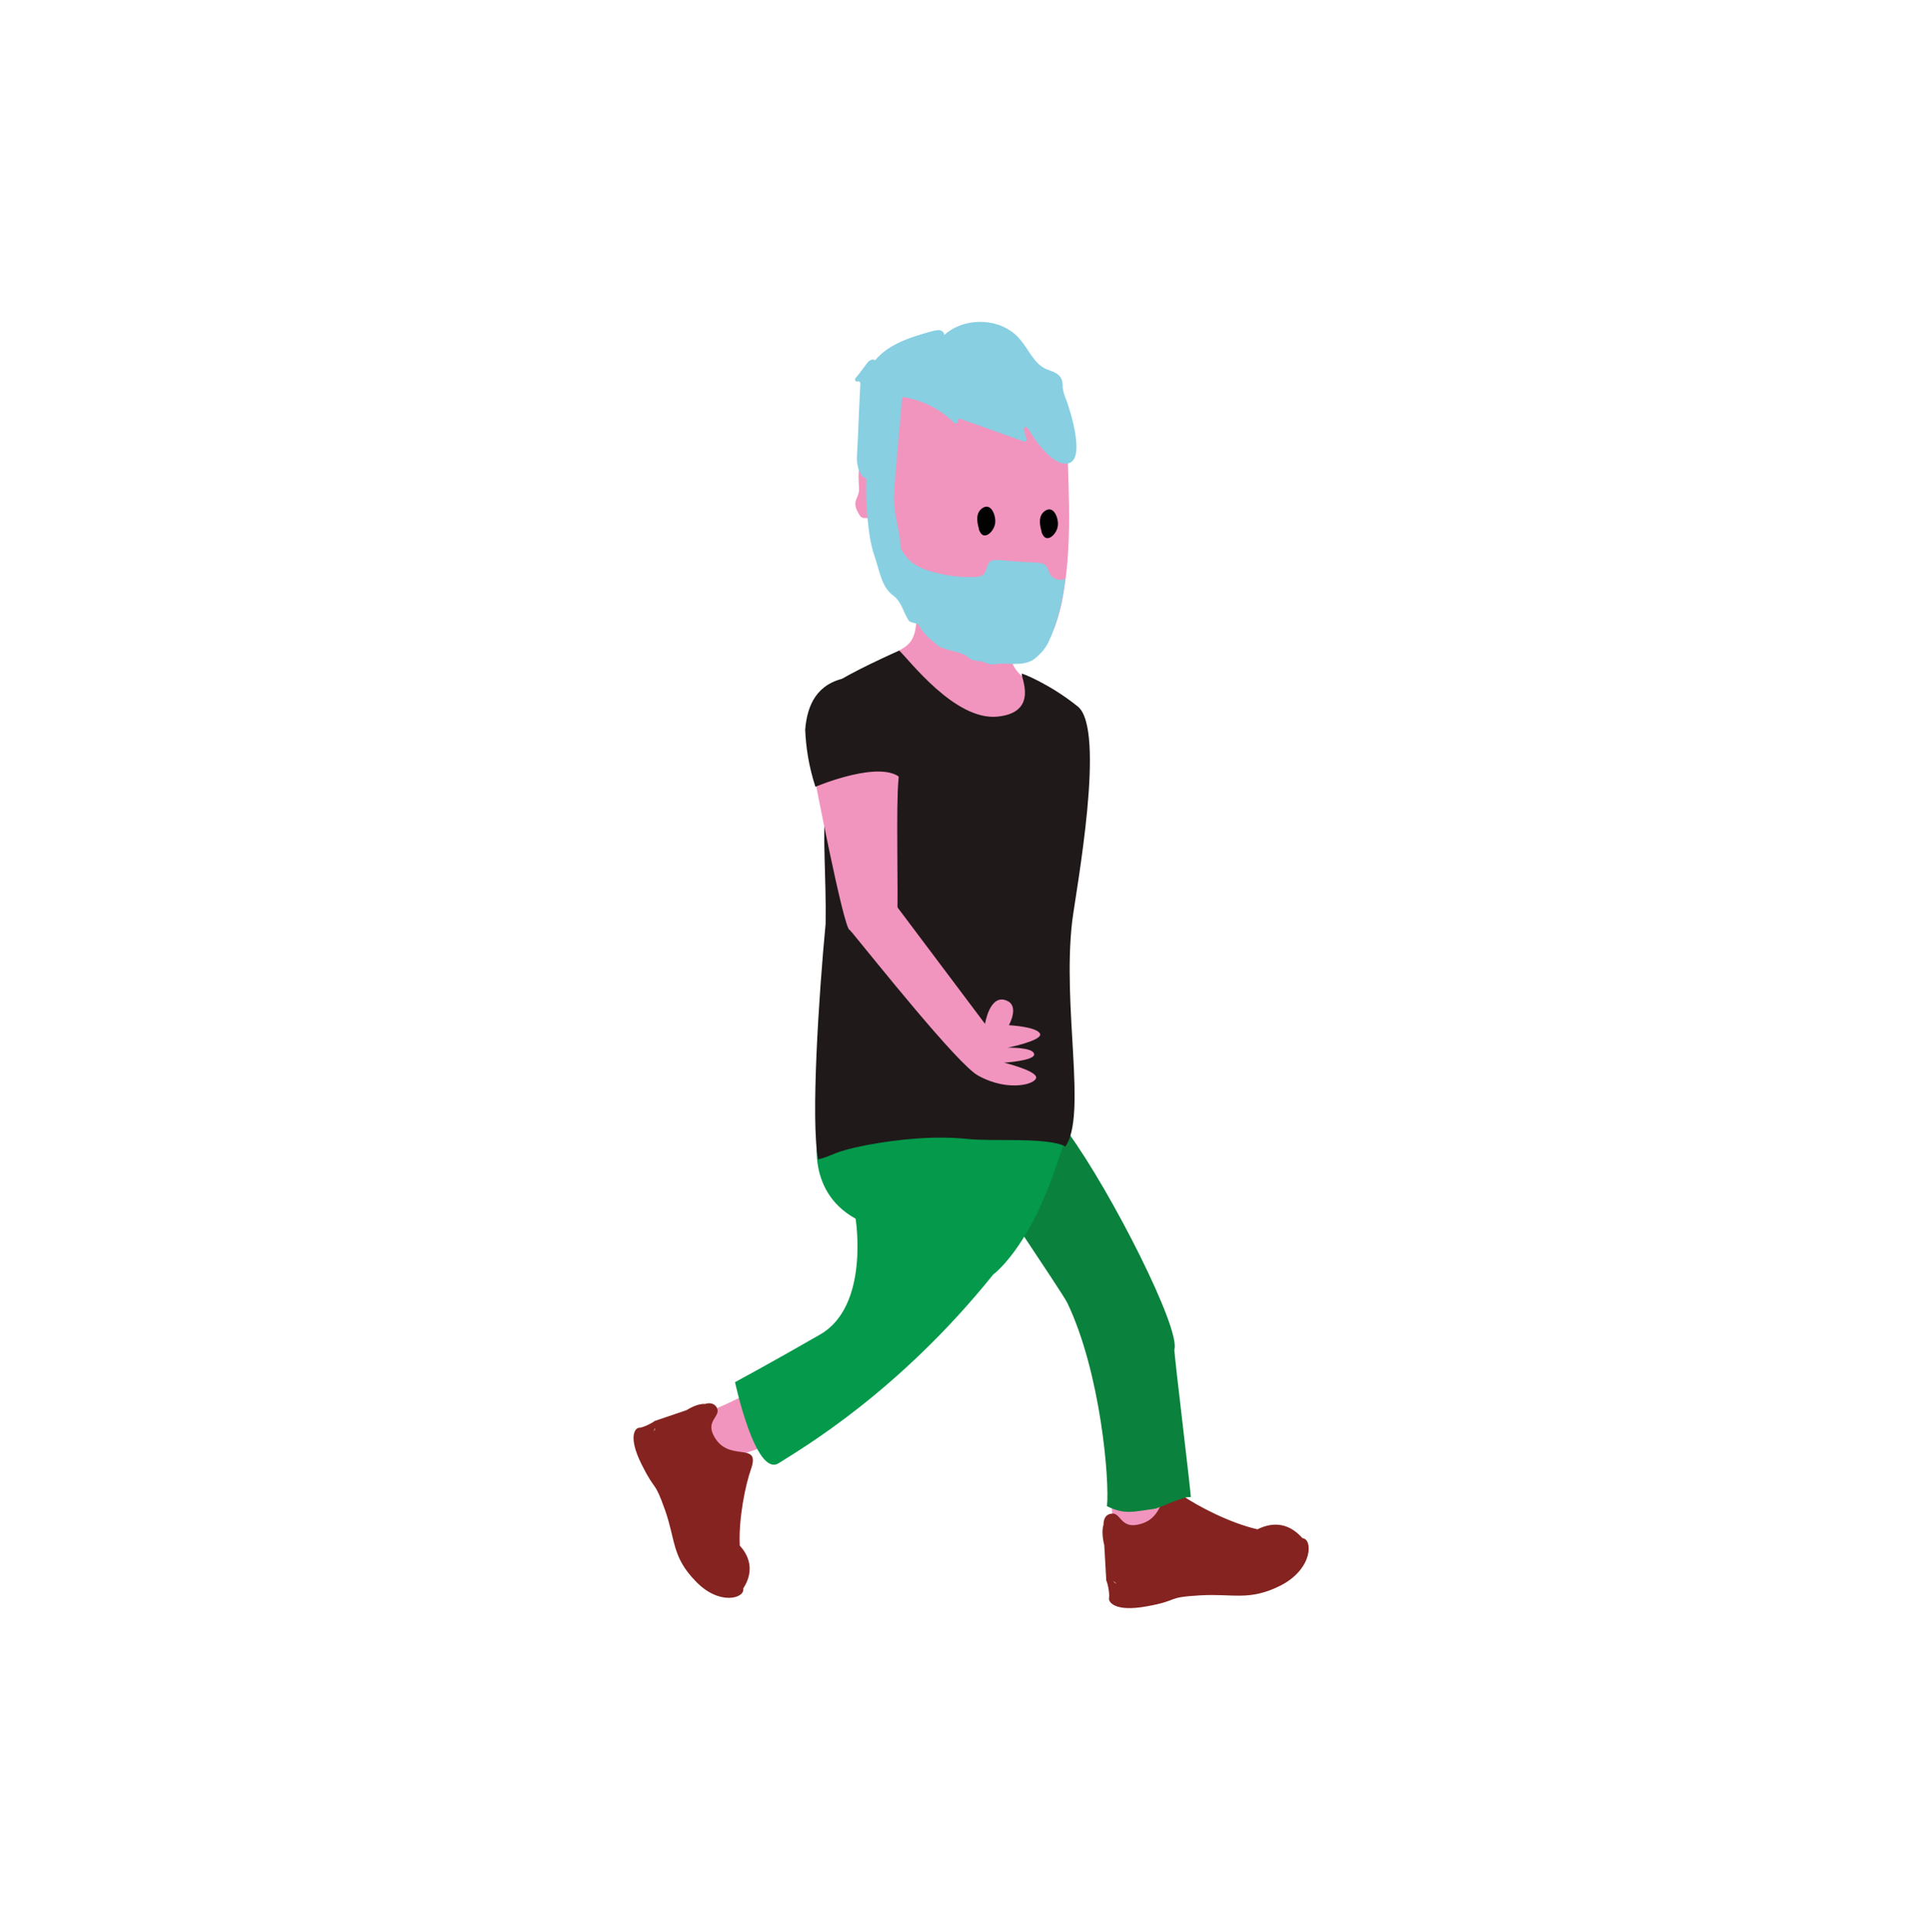
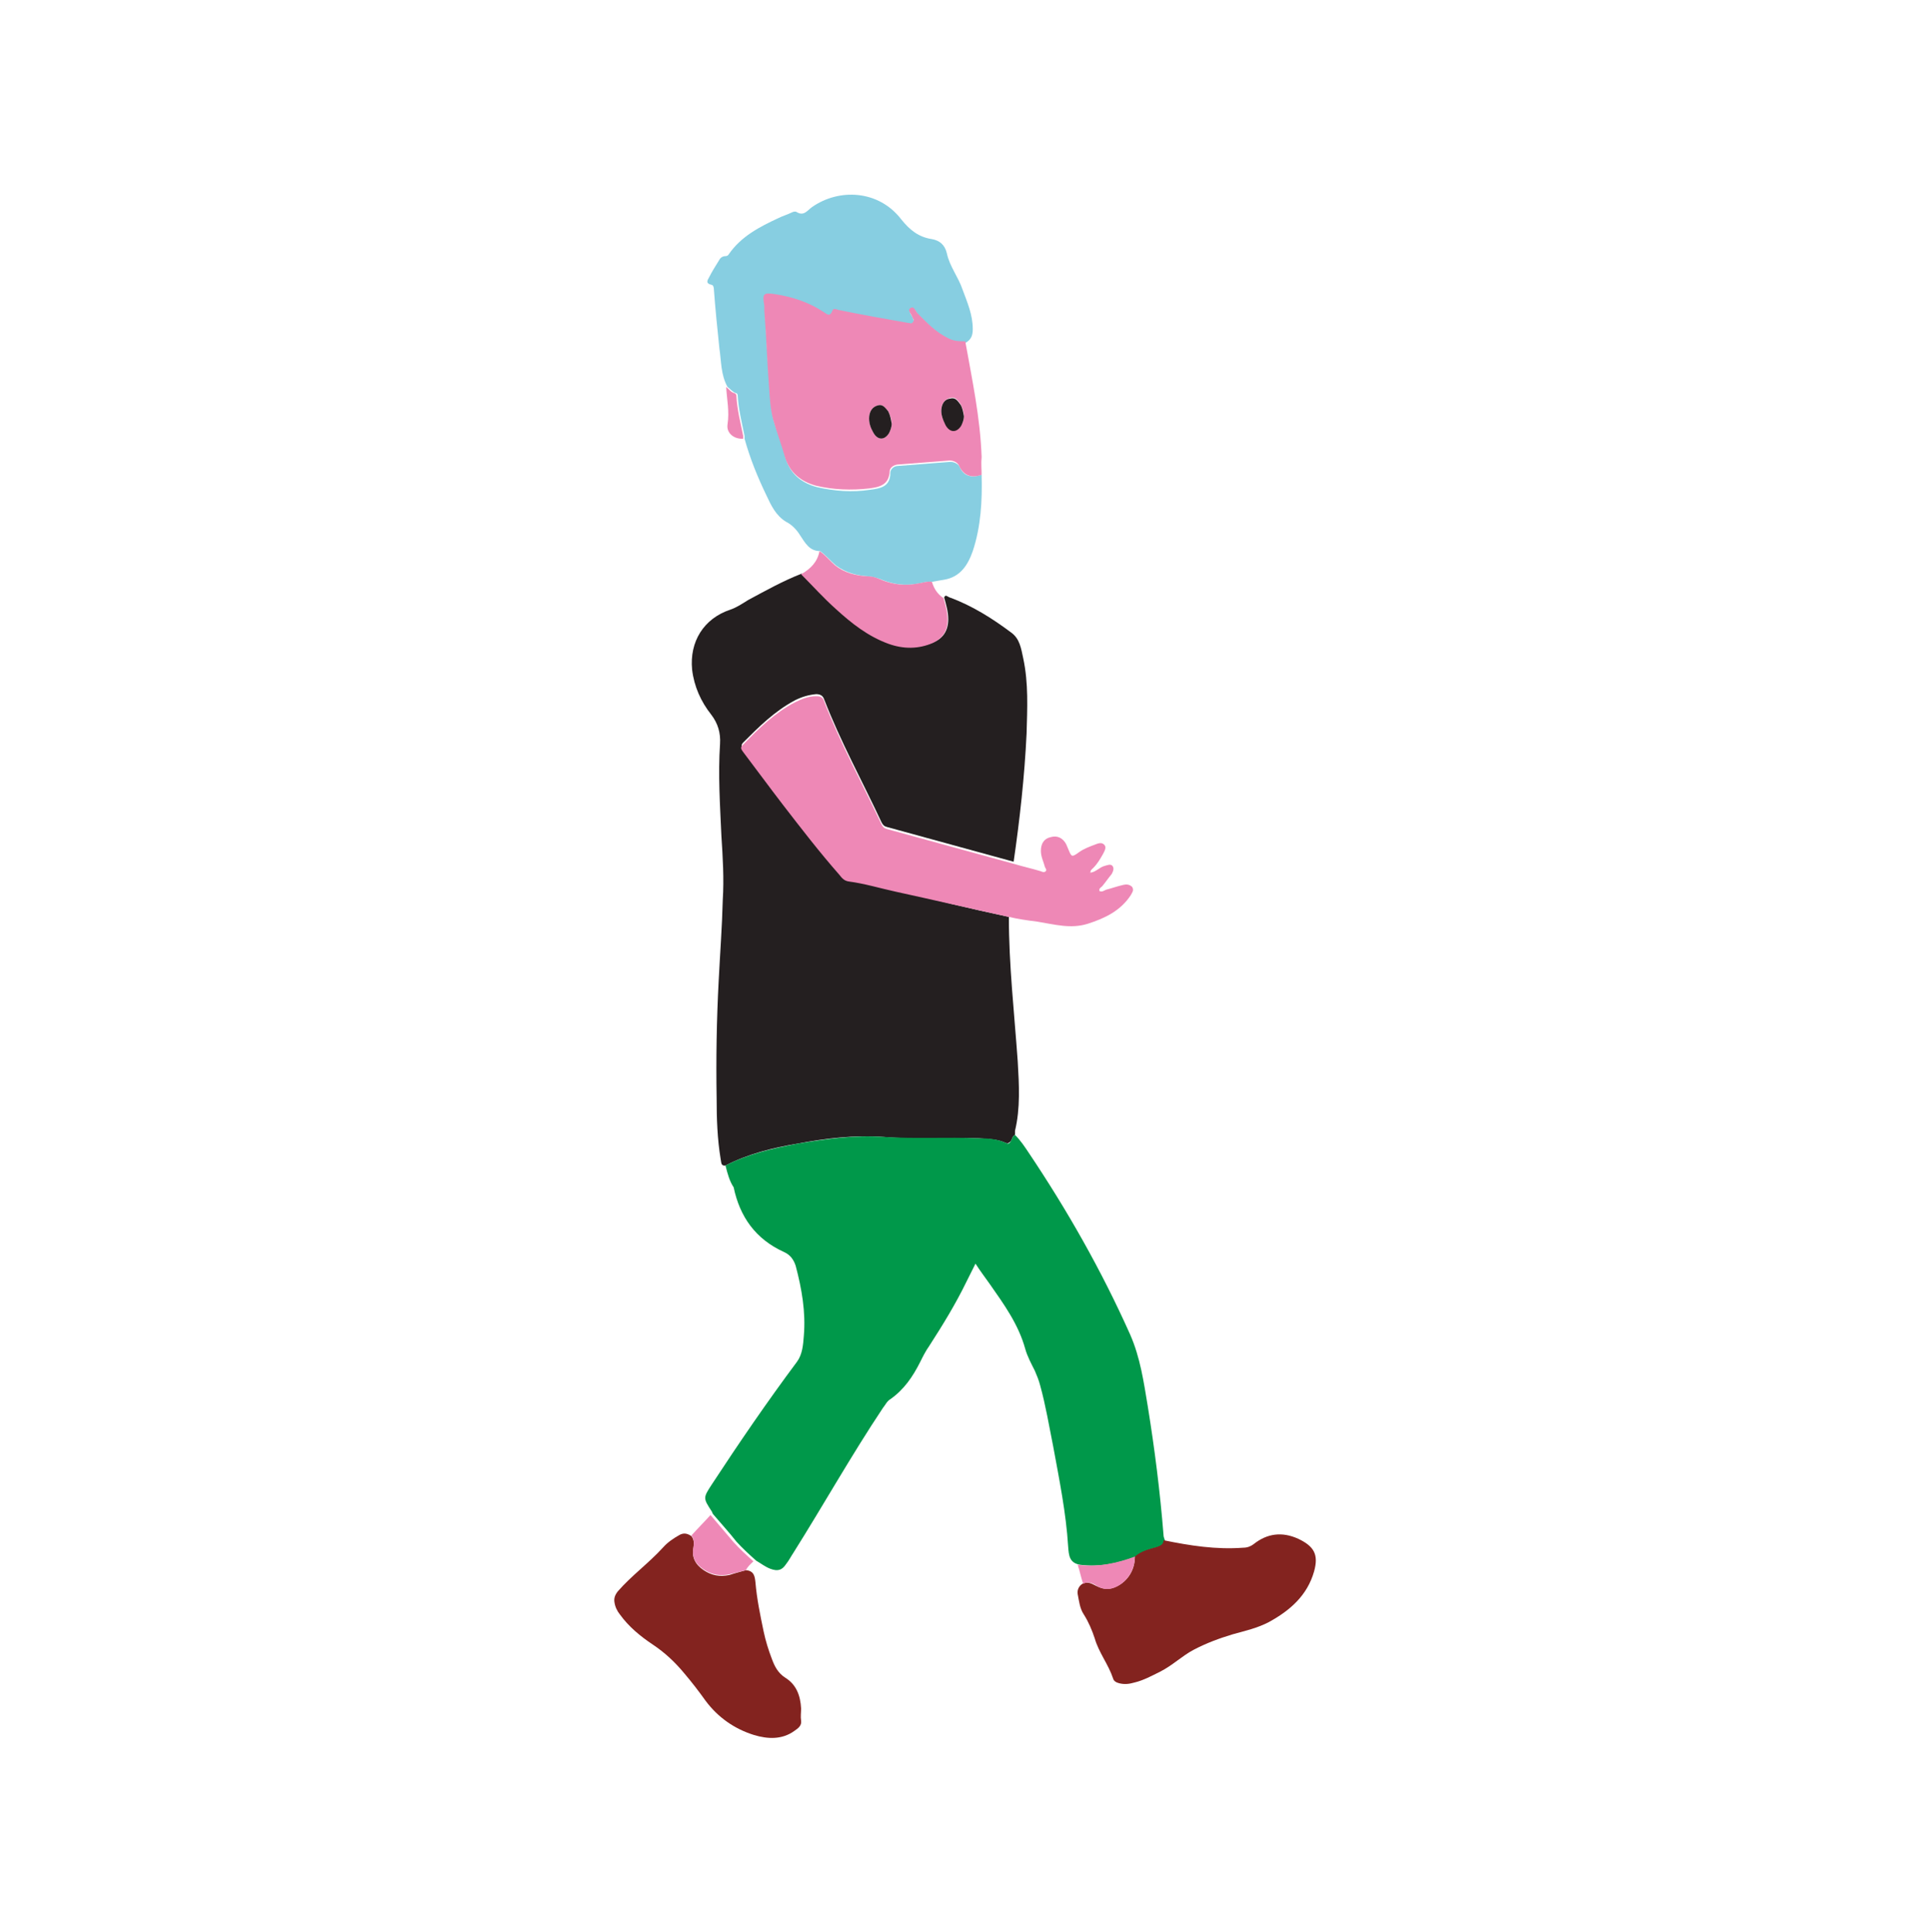
<svg xmlns="http://www.w3.org/2000/svg" version="1.1" id="Capa_1" x="0px" y="0px" viewBox="0 0 283.5 283.5" style="enable-background:new 0 0 283.5 283.5;" xml:space="preserve">
  <style type="text/css">
- 	.st0{fill:#F195BE;}
- 	.st1{fill:#852320;}
- 	.st2{fill:#0A813C;}
- 	.st3{fill:#04994B;}
- 	.st4{fill:#88CFE2;}
- 	.st5{fill:#020203;}
- 	.st6{fill:#1F1919;}
+ 	.st0{fill:#241F20;}
+ 	.st1{fill:#00984A;}
+ 	.st2{fill:#87CEE1;}
+ 	.st3{fill:#EE88B6;}
+ 	.st4{fill:#83231F;}
</style>
  <g>
-     <path class="st0" d="M172.5,215.9c-1.6-0.5-3.1-0.1-5.3,0.5c-0.9,0.3-2.1,0.6-3.2,1.5c-0.3,0.2-0.4,0.4-0.7,0.7   c-0.2,1.5-0.2,4.4,0.5,5.9c1.4,3,8.3-2.3,9-3.7c0.6-1.2-0.9,0.1-0.7-1.6C171.8,219.4,172.3,217,172.5,215.9z" />
-     <path class="st1" d="M191.2,225.8c-2.3-2.6-4.8-2.2-6.6-1.3c-4-0.9-8.8-3.4-11.1-5c-3.7-2.5-1.7,3.3-6.4,4.3   c-2.6,0.6-2.6-1.8-3.9-1.6c-1.3,0.1-1.2,1.6-1.2,1.6c-0.4,1.2,0.1,3,0.1,3l0.3,5.2c0.3,0.7,0.5,2.1,0.4,2.6s0.7,2.1,5.6,1.2   c4.9-0.9,2.6-1.3,7.7-1.6c5-0.3,7.3,0.9,12-1.5C192.8,230.2,192.7,225.9,191.2,225.8z M163.4,232.1c0.2,0.1,0.3,0.2,0.5,0.4   C163.7,232.4,163.6,232.3,163.4,232.1z" />
+     <path class="st0" d="M148.1,134.6c0,7.1,0.8,14.1,1.3,21.2c0.2,3.4,0.4,6.9-0.4,10.2c0,0.2,0,0.4,0,0.6c-0.4,0.2-0.4,0.6-0.6,0.9   c-0.2,0.2-0.4,0.4-0.7,0.3c-1.3-0.6-2.6-0.6-4-0.7c-4.7-0.2-9.3,0.2-14-0.2c-4.3-0.3-8.5,0.2-12.7,1c-3.6,0.6-7.2,1.5-10.5,3.2   c-0.7,0.1-0.6-0.5-0.7-0.9c-0.5-3-0.6-6-0.6-9c-0.1-5.7,0-11.5,0.3-17.2c0.2-4,0.5-7.9,0.6-11.9c0.2-3.1,0-6.3-0.2-9.4   c-0.2-4.5-0.5-9-0.2-13.5c0.1-1.6-0.3-3-1.3-4.3c-1.5-1.9-2.5-4.1-2.8-6.6c-0.4-4.1,1.7-7.5,5.6-8.8c0.9-0.3,1.8-0.9,2.6-1.4   c2.6-1.4,5.1-2.8,7.9-3.9c1.6,1.8,3.3,3.5,5.1,5.1c2.3,2.1,4.8,4,7.7,5.1c2.2,0.8,4.3,0.8,6.5-0.1c1.5-0.6,2.2-1.8,2.2-3.4   c0-1.1-0.3-2.1-0.6-3.2c0.2-0.5,0.5-0.1,0.8,0c3.3,1.2,6.3,3.1,9.1,5.2c1.2,0.9,1.4,2.3,1.7,3.7c0.8,3.7,0.6,7.4,0.5,11.1   c-0.3,6.3-1,12.6-1.9,18.8c-6.2-1.7-12.4-3.4-18.6-5.1c-0.4-0.1-0.6-0.3-0.8-0.7c-2.8-6-6-11.8-8.4-18c-0.2-0.6-0.6-0.8-1.2-0.8   c-1.1,0.1-2.1,0.4-3.1,0.9c-3,1.6-5.3,3.9-7.6,6.2c-0.4,0.4-0.2,0.7,0,1.1c1.9,2.6,3.9,5.2,5.8,7.7c2.7,3.5,5.3,7,8.3,10.3   c0.4,0.4,0.8,0.9,1.4,1c2.4,0.3,4.6,1,6.9,1.5C137,132.1,142.5,133.4,148.1,134.6z" />
+     <path class="st1" d="M106.5,171.1c3.3-1.7,6.9-2.5,10.5-3.2c4.2-0.7,8.4-1.3,12.7-1c4.7,0.3,9.3,0,14,0.2c1.4,0,2.7,0.1,4,0.7   c0.4,0.2,0.5,0,0.7-0.3c0.2-0.3,0.2-0.7,0.6-0.9c0.8,0.8,1.4,1.7,2,2.6c5.7,8.5,10.7,17.3,14.9,26.7c1.5,3.4,2,7,2.6,10.6   c1,6.2,1.8,12.5,2.3,18.8c0,0.3,0.1,0.5,0.2,0.8c0,0.7-0.4,0.9-1,1c-1.1,0.3-2.3,0.6-3.2,1.4c-2.7,1-5.4,1.6-8.3,1.2   c-1.5-0.3-1.6-1.3-1.7-2.7c-0.3-4.9-1.3-9.8-2.2-14.7c-0.6-3-1.1-6-1.9-8.9c-0.2-0.8-0.5-1.5-0.8-2.2c-0.5-1-1.1-2.1-1.4-3.2   c-1-3.6-3.1-6.5-5.2-9.5c-0.7-1-1.4-1.9-2.1-3c-0.5,1-0.9,1.8-1.3,2.6c-1.6,3.3-3.5,6.4-5.5,9.5c-0.5,0.7-0.9,1.5-1.3,2.3   c-1.1,2.2-2.4,4.1-4.4,5.5c-0.5,0.3-0.7,0.8-1.1,1.3c-4.6,6.9-8.7,14.2-13.1,21.2c-0.4,0.6-0.7,1.2-1.1,1.7   c-0.6,0.9-1.2,1.1-2.3,0.7c-0.8-0.3-1.4-0.8-2.1-1.2c-1-0.9-2-1.8-2.9-2.8c-1.1-1.4-2.3-2.7-3.4-4c-0.1-0.1-0.1-0.2-0.2-0.4   c-1.3-2-1.3-2,0-4c4-6.1,8.1-12.1,12.5-18c0.8-1.1,0.9-2.5,1-3.8c0.3-3.5-0.3-6.9-1.2-10.3c-0.3-0.9-0.8-1.6-1.7-2   c-4.2-1.9-6.5-5.2-7.4-9.5C107.1,173.4,106.8,172.3,106.5,171.1z" />
+     <path class="st2" d="M144.1,69.7c0.1,3.8-0.1,7.6-1.3,11.2c-0.7,2-1.8,3.8-4.2,4.2c-0.6,0.1-1.2,0.2-1.7,0.3   c-0.8-0.1-1.6,0.2-2.3,0.3c-1.7,0.3-3.3,0.1-4.9-0.5c-0.7-0.3-1.4-0.5-2.2-0.6c-1.7-0.1-3.3-0.5-4.8-1.6c-0.8-0.7-1.5-1.5-2.3-2.1   c-1.6,0-2.2-1.2-3-2.4c-0.5-0.8-1.2-1.5-2-1.9c-1.5-0.9-2.2-2.4-2.9-3.9c-1.3-2.7-2.4-5.4-3.2-8.3c0-0.1,0-0.3,0-0.4   c-0.4-2-0.9-3.9-1-5.9c0-0.2-0.1-0.4-0.3-0.4c-0.5-0.2-0.8-0.6-1.2-0.9c-1-1.8-0.9-3.7-1.2-5.7c-0.3-2.9-0.6-5.8-0.8-8.6   c0-0.3-0.1-0.7-0.4-0.7c-0.8-0.2-0.6-0.6-0.3-1.1c0.4-0.8,0.9-1.6,1.4-2.4c0.2-0.4,0.5-0.7,1-0.7c0.2,0,0.4-0.1,0.5-0.3   c1.8-2.6,4.5-4,7.3-5.3c0.6-0.3,1.3-0.5,1.9-0.8c0.2-0.1,0.5-0.2,0.7-0.1c1.1,0.7,1.6-0.2,2.3-0.7c4-2.8,9.8-2.5,13.1,1.8   c1.2,1.5,2.5,2.6,4.5,2.9c1.1,0.2,1.9,0.8,2.2,2.1c0.4,1.9,1.7,3.5,2.3,5.3c0.7,1.9,1.5,3.7,1.5,5.8c0,0.9-0.2,1.5-1,2   c-0.8,0-1.6,0-2.4-0.4c-1.8-0.9-3.2-2.3-4.6-3.7c-0.3-0.3-0.5-1-1-0.8c-0.6,0.3,0.1,0.9,0.2,1.3c0.1,0.3,0.3,0.5,0.1,0.8   c-0.2,0.2-0.5,0.1-0.7,0.1c-3.4-0.7-6.8-1.3-10.2-1.9c-0.3-0.1-0.8-0.2-0.9,0.1c-0.3,1-0.8,0.5-1.3,0.2c-2.1-1.4-4.5-2.2-7-2.6   c-1.8-0.3-1.9-0.1-1.7,1.7c0,0.2,0,0.5,0,0.7c0.2,3.8,0.4,7.6,0.7,11.3c0.1,1.6,0.2,3.2,0.6,4.7c0.5,1.8,1.3,3.5,1.7,5.4   c0.7,2.4,2.4,3.7,4.6,4.3c2.6,0.6,5.2,0.8,7.8,0.4c1.5-0.2,3-0.4,3-2.5c0-0.5,0.5-1,1.1-1c2.6-0.2,5.1-0.4,7.7-0.6   c0.6,0,1.2,0.3,1.4,0.8C141.5,69.9,142.6,70.2,144.1,69.7z" />
+     <path class="st3" d="M144.1,69.7c-1.4,0.5-2.6,0.2-3.3-1.3c-0.2-0.5-0.8-0.8-1.4-0.8c-2.6,0.2-5.1,0.4-7.7,0.6   c-0.6,0.1-1.1,0.5-1.1,1c-0.1,2-1.5,2.3-3,2.5c-2.6,0.3-5.3,0.2-7.8-0.4c-2.2-0.6-3.9-1.9-4.6-4.3c-0.5-1.8-1.2-3.6-1.7-5.4   c-0.4-1.5-0.5-3.1-0.6-4.7c-0.3-3.8-0.4-7.6-0.7-11.3c0-0.2,0-0.5,0-0.7c-0.3-1.8-0.2-2,1.7-1.7c2.5,0.4,4.9,1.2,7,2.6   c0.5,0.3,0.9,0.8,1.3-0.2c0.1-0.4,0.6-0.2,0.9-0.1c3.4,0.7,6.8,1.3,10.2,1.9c0.3,0,0.5,0.2,0.7-0.1c0.3-0.3,0-0.5-0.1-0.8   c-0.1-0.4-0.8-1-0.2-1.3c0.5-0.3,0.7,0.5,1,0.8c1.4,1.4,2.7,2.8,4.6,3.7c0.8,0.4,1.6,0.4,2.4,0.4c1,5.6,2.2,11.2,2.4,17   C144,68,144.1,68.9,144.1,69.7z M141.5,61.1c0-0.6-0.2-1.2-0.5-1.8c-0.4-0.5-0.7-1.1-1.5-0.9c-0.8,0.2-1.2,0.8-1.3,1.5   c-0.1,0.9,0.2,1.7,0.6,2.4c0.6,1.1,1.6,1.2,2.3,0.1C141.3,62.1,141.5,61.6,141.5,61.1z M130.9,62.2c0-0.6-0.2-1.2-0.5-1.8   c-0.4-0.5-0.8-1.1-1.5-0.9c-0.8,0.2-1.2,0.8-1.3,1.6c-0.1,0.9,0.2,1.6,0.6,2.4c0.6,1.1,1.6,1.2,2.3,0.1   C130.7,63.2,130.9,62.7,130.9,62.2z" />
+     <path class="st3" d="M148.1,134.6c-5.5-1.2-11.1-2.5-16.6-3.7c-2.3-0.5-4.6-1.2-6.9-1.5c-0.7-0.1-1-0.5-1.4-1   c-2.9-3.3-5.6-6.8-8.3-10.3c-2-2.6-3.9-5.2-5.8-7.7c-0.3-0.4-0.5-0.7,0-1.1c2.3-2.4,4.7-4.7,7.6-6.2c1-0.5,2-0.9,3.1-0.9   c0.6,0,1,0.1,1.2,0.8c2.4,6.2,5.6,12,8.4,18c0.2,0.4,0.4,0.6,0.8,0.7c6.2,1.7,12.4,3.4,18.6,5.1c1.3,0.4,2.7,0.7,4,1.1   c0.2,0.1,0.5,0.2,0.7,0c0.2-0.2,0-0.4-0.1-0.6c-0.2-0.8-0.6-1.5-0.6-2.4c0-1.1,0.5-1.8,1.4-2c1-0.3,1.8,0.1,2.3,1   c0.1,0.2,0.2,0.5,0.3,0.7c0.5,1.2,0.5,1.3,1.6,0.5c0.7-0.5,1.5-0.8,2.3-1.1c0.5-0.2,1-0.4,1.4,0c0.4,0.4,0,1-0.2,1.4   c-0.4,0.7-0.8,1.4-1.4,2c-0.2,0.2-0.5,0.4-0.4,0.7c0,0-0.1,0-0.1,0c0,0,0,0,0,0.1c0,0,0-0.1,0.1-0.1c0.8-0.1,1.3-0.8,2.1-1   c0.4-0.1,0.8-0.3,1.1,0c0.3,0.4,0.1,0.8-0.1,1.2c-0.5,0.6-0.9,1.2-1.4,1.8c-0.2,0.2-0.5,0.3-0.4,0.7c0.4,0.2,0.7-0.1,1-0.2   c0.8-0.2,1.6-0.5,2.5-0.7c0.4-0.1,0.9-0.1,1.3,0.3c0.3,0.5,0,0.8-0.2,1.2c-1.5,2.3-3.8,3.4-6.3,4.2c-2.5,0.8-4.9,0.1-7.4-0.3   C150.7,135.1,149.4,134.9,148.1,134.6z" />
+     <path class="st4" d="M166.6,228.5c0.9-0.8,2.1-1.1,3.2-1.4c0.6-0.2,1-0.4,1-1c3.9,0.8,7.7,1.4,11.7,1.1c0.6,0,1.1-0.2,1.5-0.5   c2-1.6,4.2-1.9,6.6-0.8c2.3,1.1,3,2.3,2.3,4.8c-1,3.5-3.5,5.7-6.6,7.4c-1.7,0.9-3.5,1.3-5.3,1.8c-2,0.6-3.9,1.3-5.8,2.3   c-1.7,0.9-3.1,2.3-4.9,3.2c-1.2,0.6-2.5,1.3-3.8,1.6c-0.7,0.2-1.4,0.3-2.2,0.1c-0.4-0.1-0.8-0.3-0.9-0.7c-0.7-2.1-2.1-3.8-2.7-5.9   c-0.4-1.2-0.9-2.4-1.6-3.5c-0.6-0.9-0.7-2-0.9-3c-0.1-0.6,0.2-1.2,0.7-1.5c0.8-0.4,1.4,0,2,0.3c0.8,0.4,1.6,0.6,2.5,0.3   C165.4,232.4,166.6,230.6,166.6,228.5z" />
+     <path class="st4" d="M109.5,230.5c1.2,0.1,1.3,0.9,1.4,1.8c0.2,2.4,0.7,4.8,1.2,7.2c0.3,1.4,0.7,2.7,1.2,4c0.4,1.1,0.9,2.1,2,2.8   c1.6,1,2.2,2.6,2.3,4.5c0,0.6-0.1,1.2,0,1.8c0.1,0.7-0.4,1.1-1,1.5c-1.8,1.3-3.9,1.2-5.9,0.6c-2.9-0.9-5.3-2.6-7.1-5   c-1-1.4-2-2.7-3.1-4c-1.4-1.7-2.9-3.1-4.7-4.3c-1.8-1.2-3.5-2.6-4.8-4.4c-0.4-0.5-0.7-1.1-0.8-1.8c-0.1-0.6,0.1-1.1,0.5-1.6   c2-2.3,4.5-4.1,6.6-6.4c0.7-0.8,1.6-1.4,2.5-1.9c0.6-0.3,1.1-0.2,1.7,0.2c0.4,0.5,0.4,1.1,0.3,1.7c-0.3,1.4,0.3,2.5,1.5,3.3   c1.2,0.8,2.4,1,3.8,0.7C108,230.9,108.8,230.7,109.5,230.5z" />
+     <path class="st3" d="M120.3,80.9c0.9,0.6,1.5,1.4,2.3,2.1c1.4,1.1,3,1.5,4.8,1.6c0.8,0,1.5,0.3,2.2,0.6c1.6,0.6,3.2,0.8,4.9,0.5   c0.8-0.1,1.5-0.4,2.3-0.3c0.3,1,0.8,1.8,1.7,2.4c0.3,1,0.6,2.1,0.6,3.2c0,1.6-0.7,2.7-2.2,3.4c-2.1,0.9-4.3,0.9-6.5,0.1   c-3-1.1-5.4-3-7.7-5.1c-1.8-1.6-3.4-3.4-5.1-5.1C119,83.5,120,82.5,120.3,80.9z" />
+     <path class="st3" d="M109.5,230.5c-0.8,0.2-1.6,0.4-2.4,0.6c-1.3,0.3-2.6,0.1-3.8-0.7c-1.2-0.8-1.8-1.8-1.5-3.3   c0.1-0.6,0.1-1.2-0.3-1.7c0.9-1,1.9-2,2.8-3c1.1,1.3,2.3,2.7,3.4,4c0.9,1,1.9,1.9,2.9,2.8C110.2,229.6,109.8,229.9,109.5,230.5z" />
+     <path class="st3" d="M166.6,228.5c0,2-1.2,3.9-3.1,4.6c-0.9,0.3-1.7,0.2-2.5-0.3c-0.6-0.4-1.3-0.7-2-0.3c-0.3-0.9-0.5-1.9-0.8-2.8   C161.1,230.1,163.9,229.5,166.6,228.5z" />
+     <path class="st3" d="M106.6,56.8c0.4,0.3,0.7,0.8,1.2,0.9c0.2,0.1,0.3,0.2,0.3,0.4c0.1,2,0.6,3.9,1,5.9c0,0.1,0,0.3,0,0.4   c-1.3,0.1-2.5-0.8-2.3-2.1C107.1,60.4,106.7,58.6,106.6,56.8z" />
+     <path class="st0" d="M141.5,61.1c0,0.5-0.2,1-0.4,1.4c-0.7,1.1-1.7,1-2.3-0.1c-0.4-0.8-0.7-1.6-0.6-2.4c0.1-0.8,0.5-1.4,1.3-1.5   c0.8-0.2,1.1,0.4,1.5,0.9C141.3,59.9,141.4,60.5,141.5,61.1z" />
+     <path class="st0" d="M130.9,62.2c0,0.5-0.2,1-0.4,1.4c-0.7,1.1-1.7,1-2.3-0.1c-0.4-0.7-0.7-1.5-0.6-2.4c0.1-0.8,0.5-1.4,1.3-1.6   c0.7-0.2,1.1,0.4,1.5,0.9C130.7,61,130.8,61.6,130.9,62.2z" />
  </g>
-   <path class="st2" d="M142.2,169c0.7,1.6,13.8,20.8,14.5,22.3c4.9,10.3,6.2,26.1,5.8,29.8c2.6,1.3,3.9,0.8,6.9,0.4  c0.9-0.1,4.5-2,5.4-1.7c0.1-0.3-2.5-21.3-2.4-21.7c0.9-3.1-9.2-23-15.5-31.7C152.4,166.4,146.5,169.3,142.2,169z" />
-   <path class="st0" d="M117.3,209.6c-1-0.6-1.2,0.5-1.8,0c-1.8-1.8-2.9-3.4-4.1-5.6h-0.1c-0.1,0-0.2-0.1-0.3-0.2  c-5.4,3.3-11.1,4.8-11.1,4.8s3.1,2.5,8.5,5C108.4,213.6,113.8,212.2,117.3,209.6z" />
-   <path class="st1" d="M109.1,233.2c1.8-2.8,0.7-5-0.5-6.3c-0.2-3.9,0.8-8.9,1.7-11.4c1.3-4-3.4-0.7-5.5-4.7c-1.2-2.2,0.9-2.8,0.5-4  c-0.5-1.2-1.8-0.7-1.8-0.7c-1.2-0.1-2.7,0.9-2.7,0.9l-4.7,1.6c-0.5,0.4-1.8,1-2.3,1s-1.7,1.2,0.4,5.4s1.8,2.1,3.4,6.6  s1,6.9,4.5,10.5C105.6,235.8,109.4,234.6,109.1,233.2z M96.2,209.6c-0.1,0.2-0.1,0.4-0.2,0.5C96,209.9,96.1,209.7,96.2,209.6z" />
-   <path class="st3" d="M125.6,178.9c0,0,2.1,12.8-5.2,17s-12.5,7-12.5,7s3,14,6.4,11.9c3.3-2.1,17.6-10.4,31.5-27.7c0,0,5-3.6,9-15.2  c4-11.6,1.8-5.5,1.8-5.5l-36.5-0.3C120.2,166.1,118,174.7,125.6,178.9z" />
-   <path class="st0" d="M148.7,90c0.5-3.2,2.4-6.2,2.4-9.3c-1.4,0.6-2.6,1.9-3.7,2.8c-1.7,1.4-3.4,2.7-5.2,4.1c-1.7,1.4-0.4-3.2-2.2-2  c-1.1,0.7-4-1.9-5.2-1.3c-0.3,8.5,0.1,9.7-3,11.3c-0.9,2.8-4.4,7.4-5.6,10.1c5.1,3,26.3,8.4,26.9-4.8  C146.7,98.7,148.1,94.4,148.7,90z" />
-   <path class="st0" d="M126.1,71.6c-0.4-5.9,1.2-3.3,1.5-6.6c0.2-2.5,0.7-7.7,2.9-9c2.2-1.2,4.7-1.7,7.3-1.8c4.2-0.2,8.5,0.4,12.5,2  c2.3,0.9,4.7,2.4,5.7,4.7c0.7,1.5,0.7,3.1,0.7,4.7c0.2,8,0.7,14.8-0.8,22.7c-0.4,1.9-1.3,5.2-2.7,6.6c-1.9,1.9-4.9,2-7.6,2  c-1.5-0.8-2.8-2.1-4.1-3.2c-1.8-1.5-3.4-3.2-5-4.8c-1.6-1.6-3.2-3.1-4.8-4.7c-0.7-0.8-1.6-1.6-2.5-2.1c0-0.3,0.1-0.5,0.2-0.8  c-1-0.1-1.4-1.3-1.4-2.2c0-1,0.3-2-0.2-2.8c-0.3-0.5-1.1,0-1.5-0.5C124.7,73.4,126.2,73.4,126.1,71.6z" />
-   <path class="st4" d="M150.3,63c0.1,0.5,0.2,1,0.4,1.4c0.1,0.2-0.1,0.5-0.4,0.4c-3.1-1.1-6.2-2.2-9.3-3.3c-0.2-0.1-0.4,0.1-0.4,0.3  l0,0c0.1,0.3-0.3,0.5-0.5,0.3c-2-2-4.6-3.3-7.4-3.8c-0.2,0-0.3,0.1-0.3,0.3c-0.3,3.5-0.6,7-0.9,10.5c-0.2,2.1-0.4,4.1-0.1,6.2  c0.3,2.1,1.1,4.3,0.7,6.4c0,0.1-0.1,0.2-0.2,0.2c-1.5,0.5-2.7-1.4-3.1-3c-0.6-2.7-1-5.5-1-8.3c0-0.2-0.1-0.3-0.3-0.3  c-1.3,0-1.8-2-1.7-3.4c0.2-3.5,0.3-7.1,0.5-10.6c0-0.2-0.2-0.4-0.4-0.3l0,0c-0.3,0.1-0.5-0.3-0.3-0.5c0.6-0.7,1-1.3,1.7-2.2  c0.2-0.3,0.6-0.6,1-0.5s0.1,0.9-0.2,0.6c1.9-2.8,5.5-3.9,8.8-4.8c0.5-0.1,1.1-0.3,1.5,0.1c0.4,0.3,0.2,1.2-0.3,1  c2.9-3.3,8.9-3.3,11.7,0.2c1.2,1.4,1.9,3.3,3.6,4.2c0.9,0.4,2,0.6,2.4,1.5c0.2,0.4,0.2,0.9,0.2,1.3c0.1,0.7,0.3,1.3,0.6,2  c0.6,1.7,2.7,8.4,0.3,9.1c-2.1,0.6-4.7-2.9-6-5.1C150.7,62.6,150.2,62.7,150.3,63z" />
-   <path class="st4" d="M127.3,75.5c0.2,2.1,0.4,4.2,1.1,6.2c0.7,2,1,4.5,2.7,5.7c1.3,1,1.4,2.3,2.3,3.7c0.3,0.4,1.3,0.3,1.5,0.7  c0.6,1.2,1.7,2.1,2.7,2.9c0.9,0.8,3.5,0.9,4.4,1.7c0.2,0.2,0.4,0.3,0.6,0.4c0.6,0.3,1.5,0.2,2.1,0.5c0.5,0.2,0.9,0.3,1.4,0.2  c1.5-0.3,3.8,0.4,5.5-0.6c0.9-0.6,1.8-1.6,2.3-2.6c1.4-3,2.1-6.1,2.5-9.4c-0.8,0.5-1.9,0.1-2.3-0.7c-0.2-0.4-0.3-0.9-0.6-1.2  c-0.3-0.3-0.9-0.4-1.3-0.4c-1.9-0.1-3.7-0.2-5.6-0.4c-0.4,0-0.9,0-1.2,0.2c-0.6,0.4-0.5,1.5-1.1,2c-0.3,0.2-0.7,0.3-1.1,0.3  c-2.2,0.1-4.4-0.2-6.5-0.8c-1-0.3-2-0.7-2.9-1.4c-1.7-1.4-2.3-3.6-2.7-5.7c-0.7-3.8-1-7.8-0.7-11.7c0-0.7-0.3-3-1.6-2  c-0.6,0.5-1,2.8-1.2,3.6C127,69.6,127.1,72.6,127.3,75.5z" />
-   <path class="st5" d="M144,78.3c-0.1-0.2-0.3-0.4-0.3-0.7c-0.3-1-0.5-2.3,0.5-3c1.3-0.9,2,1.1,1.9,2.1C146,77.9,144.7,79.2,144,78.3z  " />
-   <path class="st5" d="M153.2,78.7c-0.1-0.2-0.3-0.4-0.3-0.7c-0.3-1-0.5-2.3,0.5-3c1.3-0.9,2,1.1,1.9,2.1  C155.2,78.3,153.9,79.6,153.2,78.7z" />
-   <path class="st6" d="M158.2,103.7c-4.1-3.3-8.2-4.9-8.2-4.8c-0.2,0.4,2.6,5.7-3.6,6.3c-6.2,0.6-12.9-8.3-14.4-9.7c0,0-8.1,3.6-9.6,5  c-2.9,5.8-0.7,10.6-1.2,16.9c-0.5,5.7,0.1,11.1,0,18.2c-1,10.5-2.2,28.9-1.1,34.6c2.4-0.6,2-1.1,7.1-2.1c4.8-0.9,10.1-1.4,14.9-0.9  c3.6,0.4,11.7-0.3,14.3,1.1c3.2-4.6-0.5-20.4,1-33.1C158,130.5,162.4,107,158.2,103.7z" />
-   <path class="st0" d="M119.4,112.9l0.1,0.9c0,0,4.3,22.3,5.2,22.7c1.8,1.4,2.5,1,4.5,0.2c0.5-0.2,2-1.3,2.5-1.7  c0.2-4.2-0.2-16.7,0.2-20.6C132.6,108.8,119.4,112.9,119.4,112.9z" />
-   <path class="st0" d="M148.1,150.5c0,0,1.6-2.8-0.3-3.6c-2.5-1.1-3.2,3.4-3.2,3.4l-13.9-18.5c-2.3-1.1-5.6,2.2-5.8,4.9  c0,0,0,0.1,0.1,0.1c2.9,3.5,15.7,19.6,18.6,21.1c4.5,2.5,8.7,1.2,8.5,0.2s-4.7-2.1-4.7-2.1s4.7-0.3,4.4-1.3c-0.2-1-3.9-0.9-3.9-0.9  s5-1,4.8-2C152.3,150.7,148.1,150.5,148.1,150.5z" />
-   <path class="st6" d="M124.3,99.5c-4.4,0.8-5.8,4-6.1,7.6c0.1,2.5,0.5,5.3,1.5,8.4c0,0,9.9-4.2,12.7-1.1c1.5,1.7,1.8-4.7,0.1-11  C130.7,100.8,127.5,99,124.3,99.5z" />
</svg>
